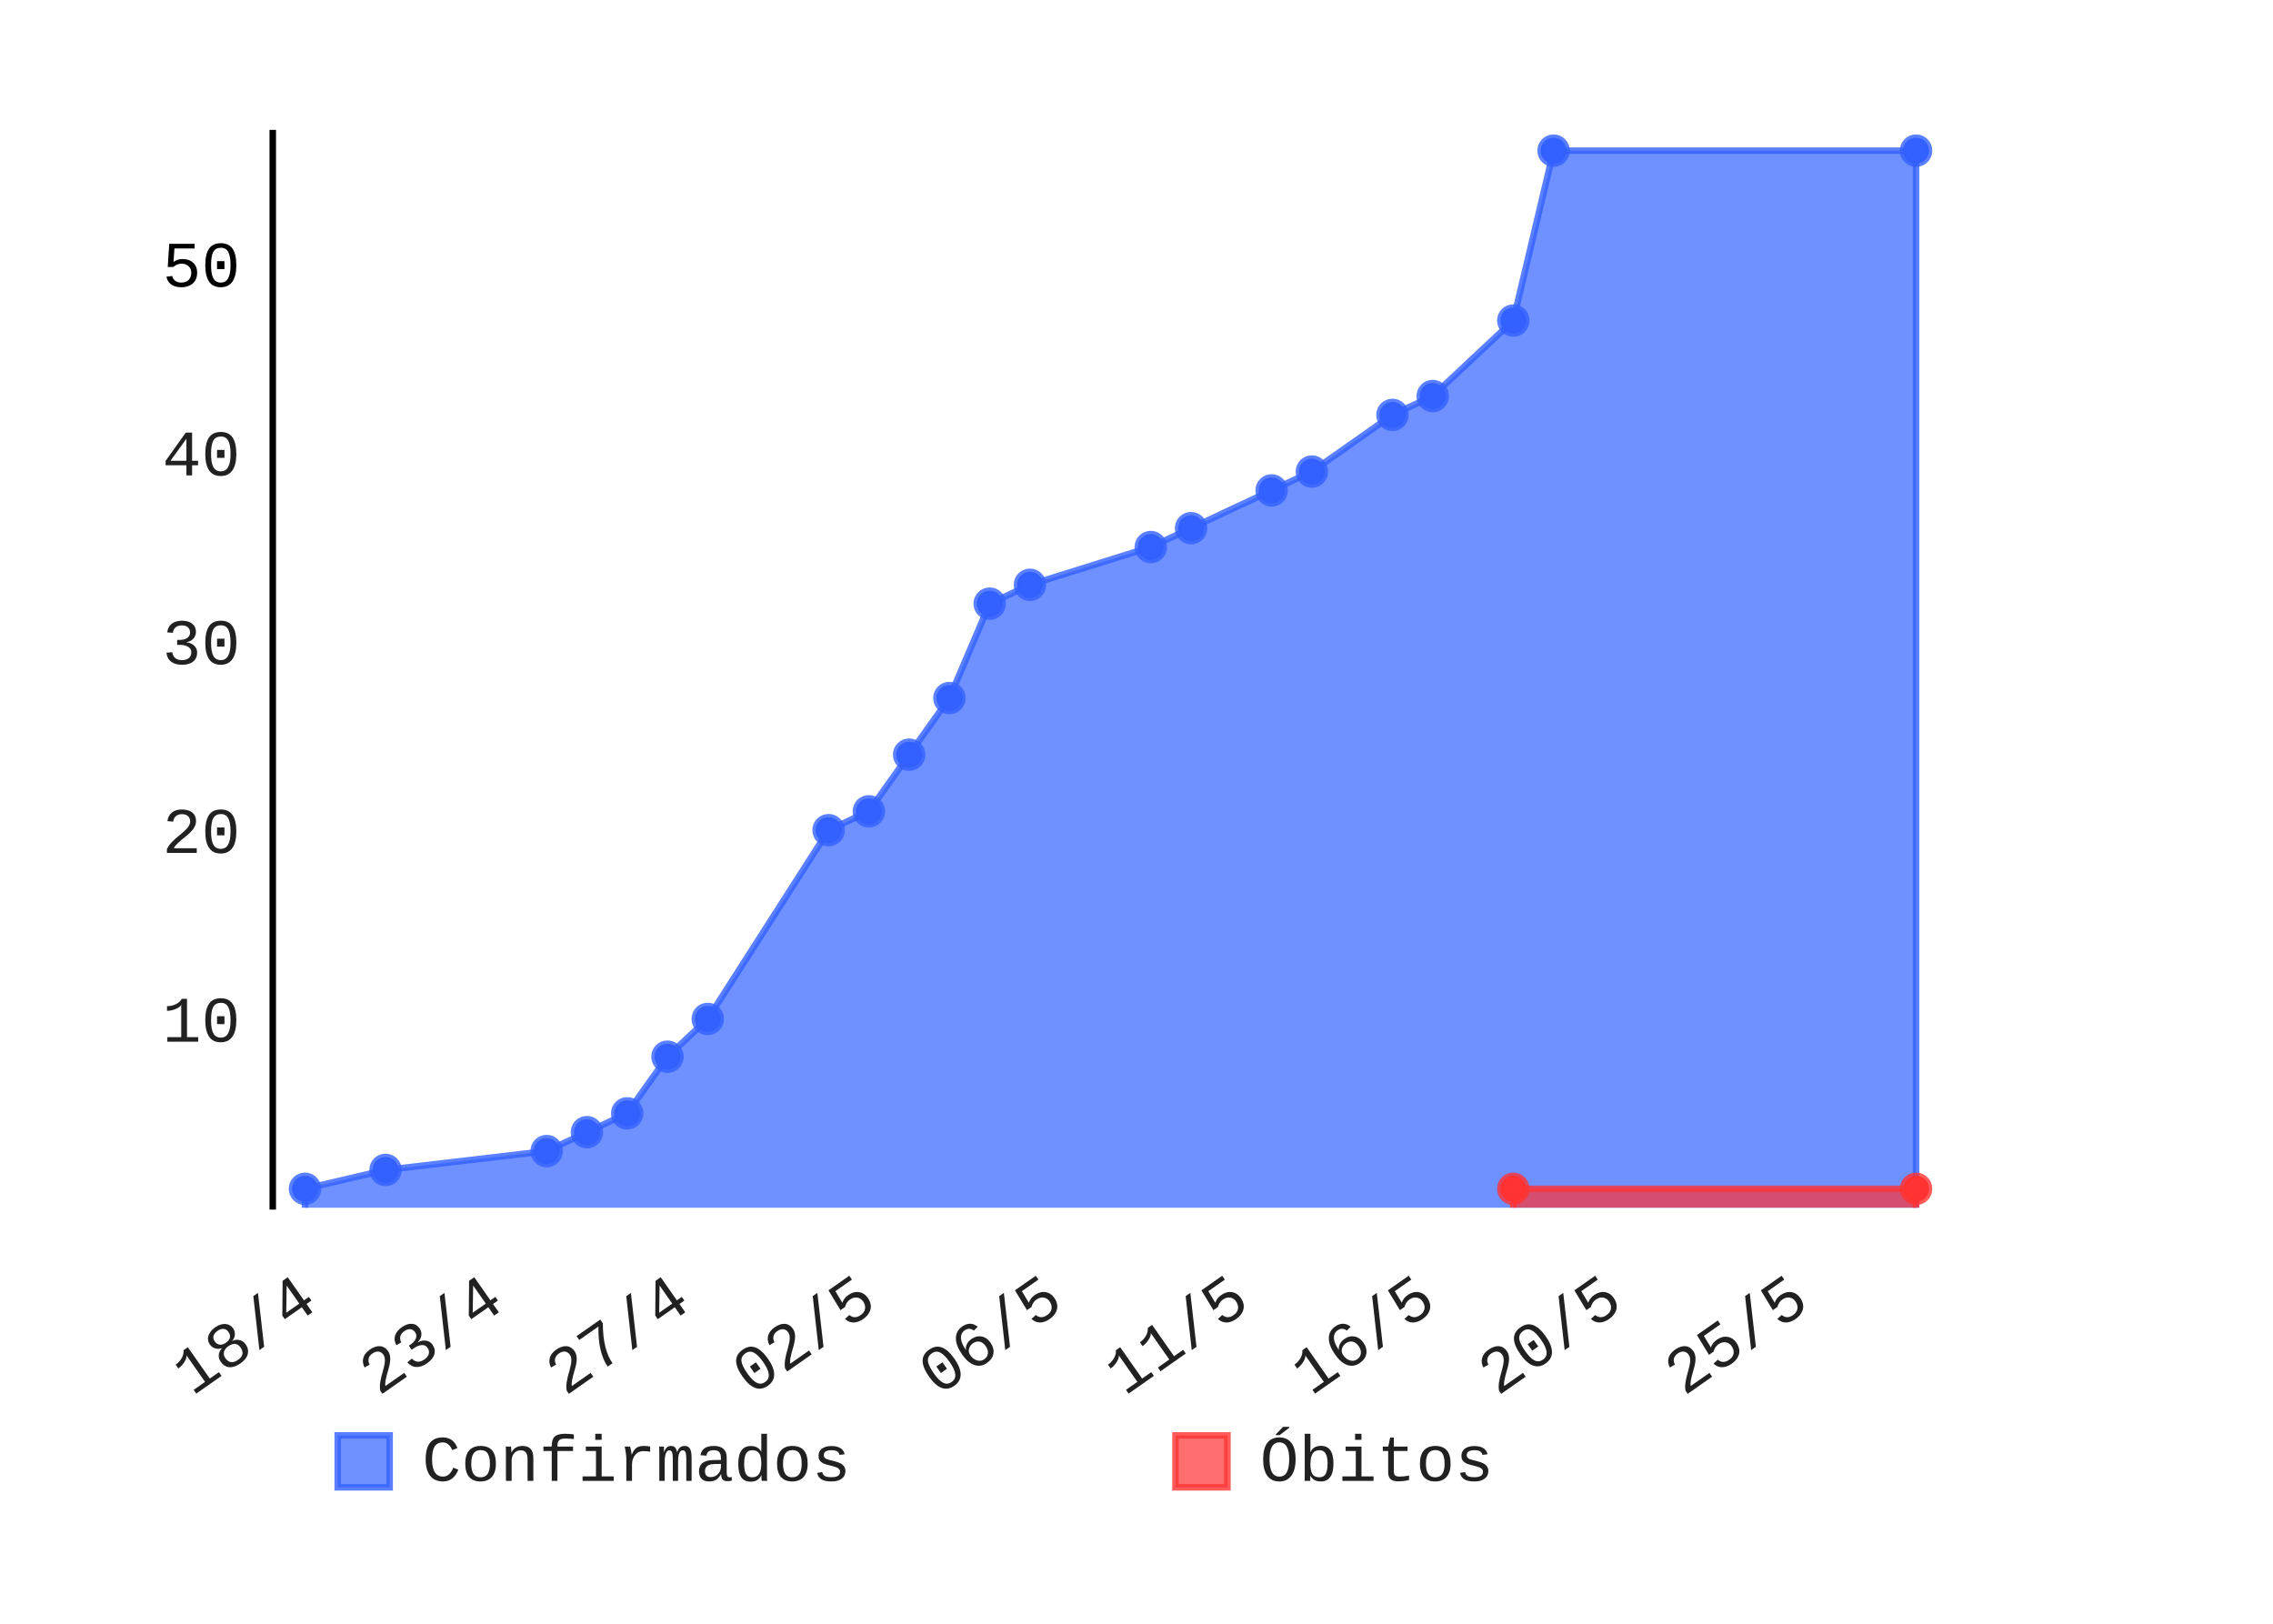
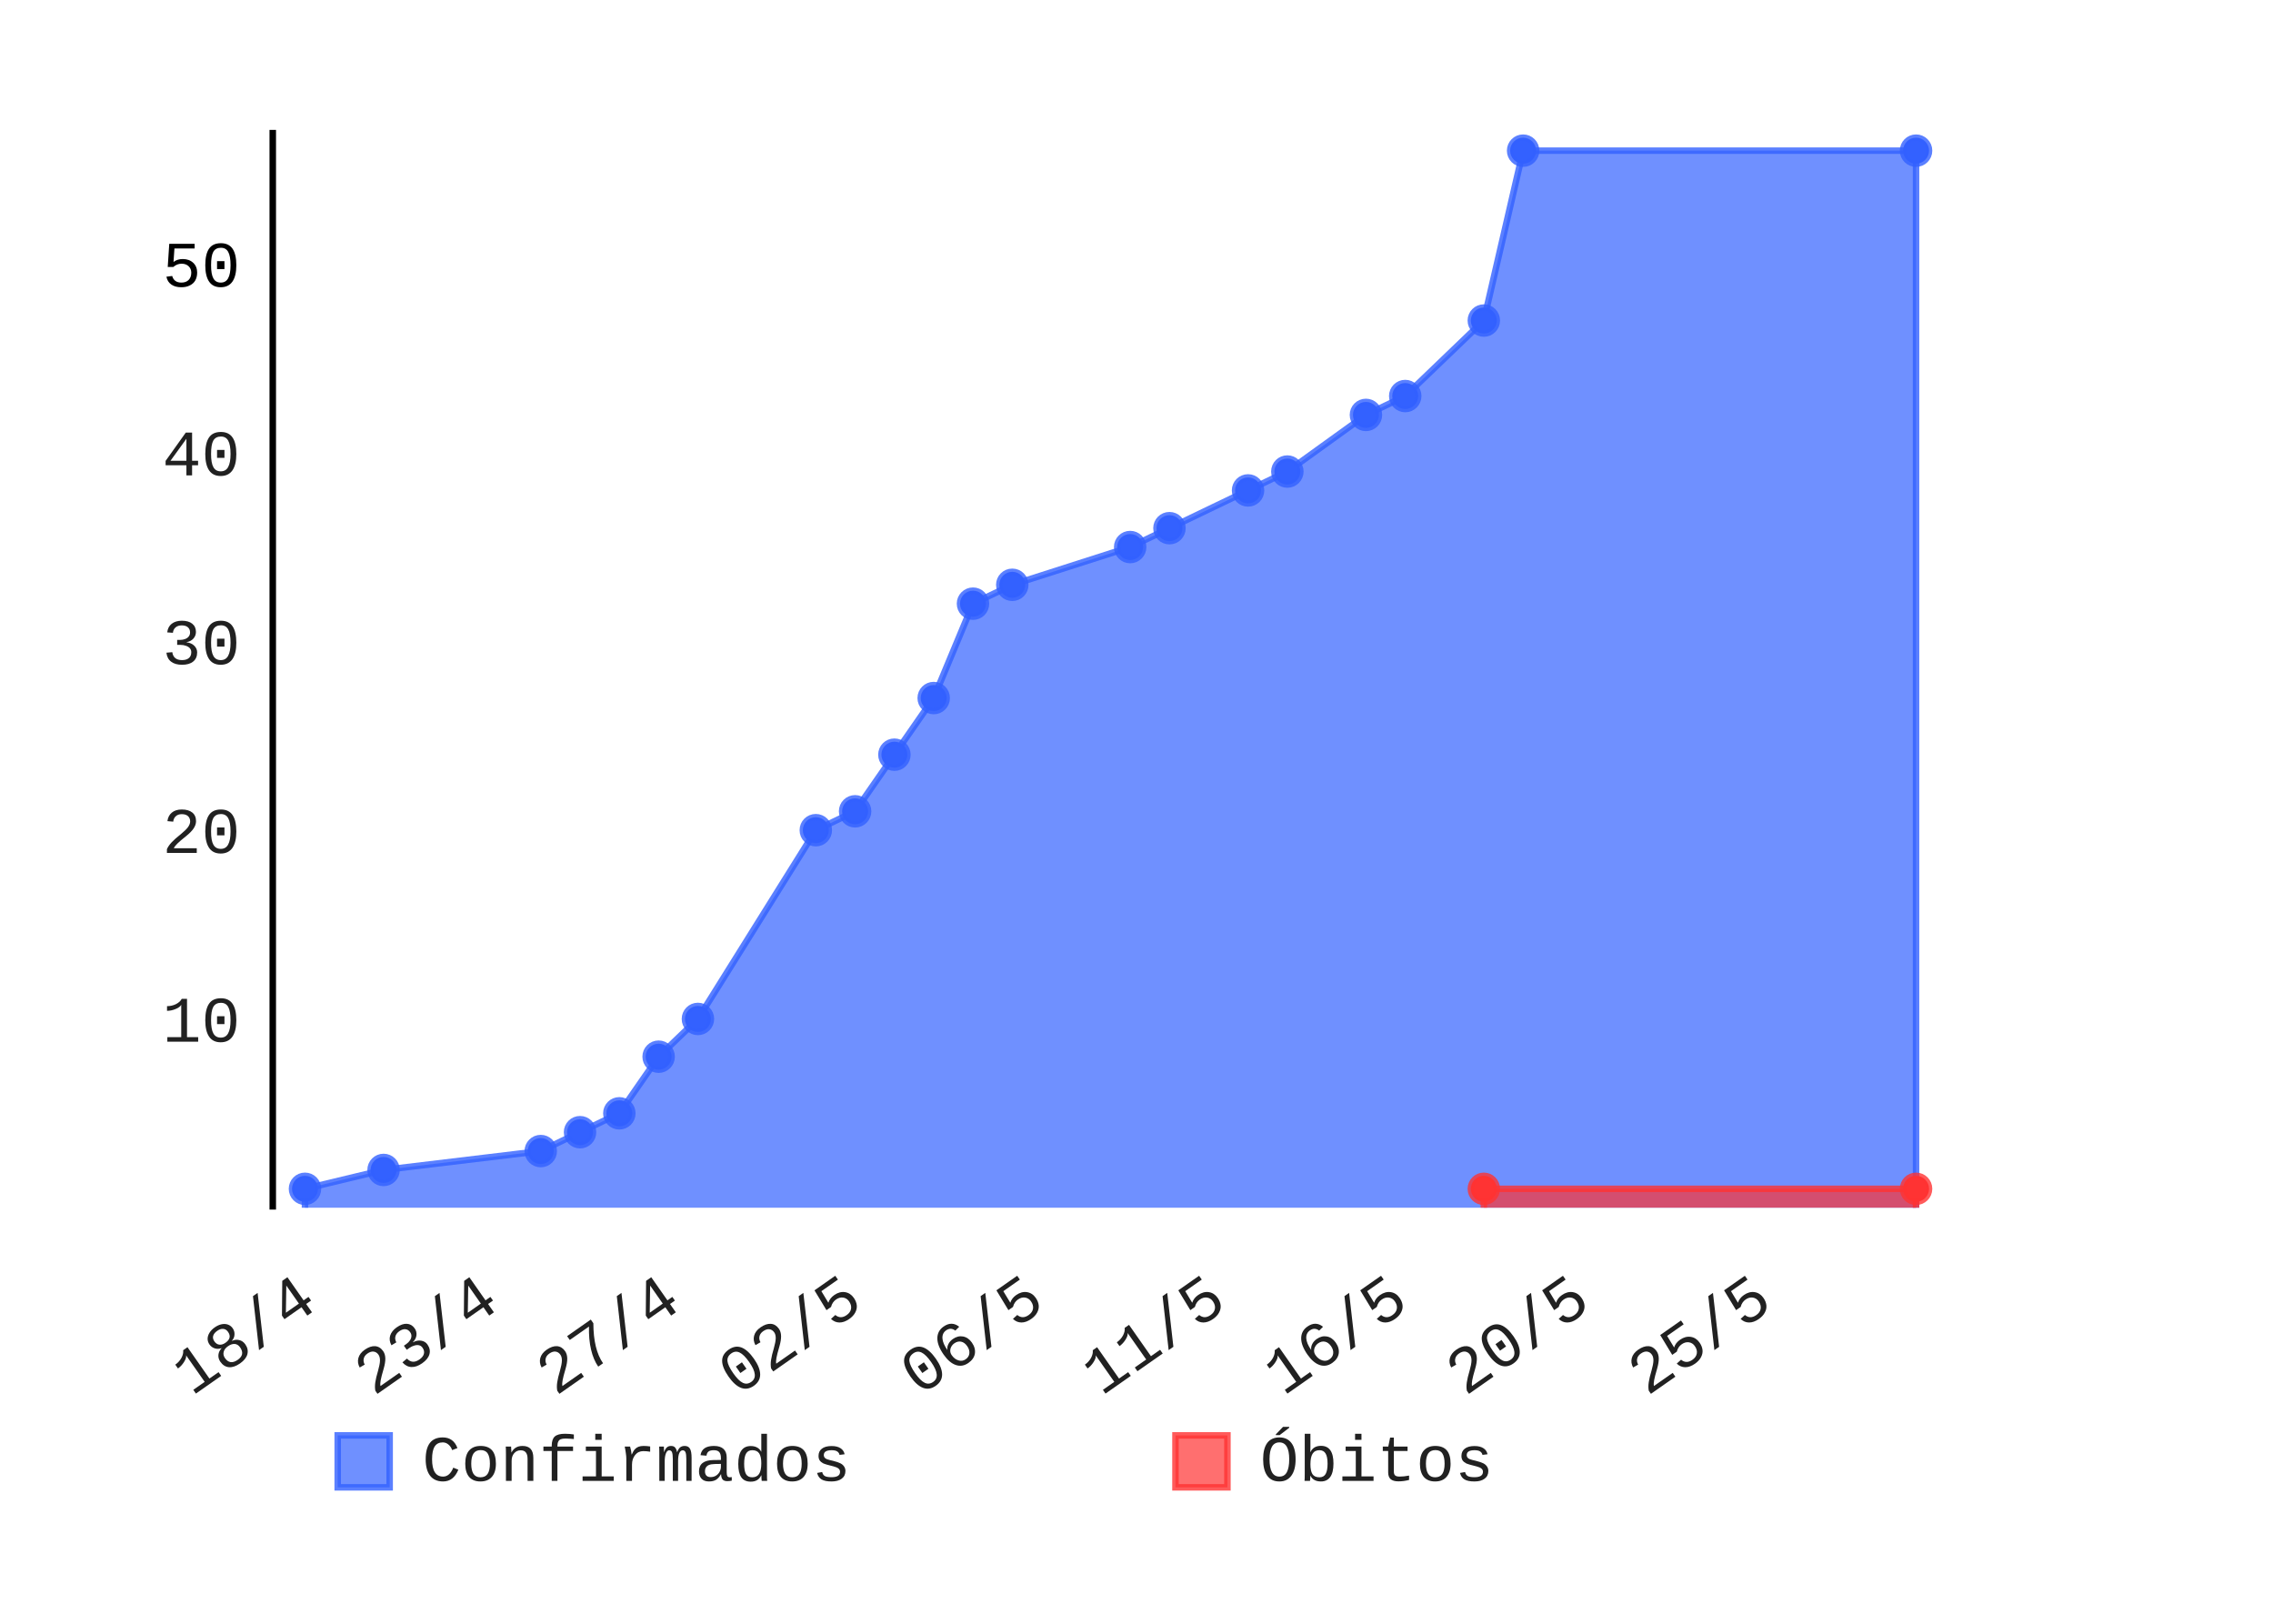
- <svg xmlns="http://www.w3.org/2000/svg" id="chart-23643789-cadc-49d3-855f-63bdaadd5190" class="pygal-chart" viewBox="0 0 350 250" width="350" height="250">
+ <svg xmlns="http://www.w3.org/2000/svg" id="chart-e4243654-60fb-40d3-94ed-f88d1155cdbf" class="pygal-chart" viewBox="0 0 350 250" width="350" height="250">
  <defs>
-     <style type="text/css">#chart-23643789-cadc-49d3-855f-63bdaadd5190{-webkit-user-select:none;-webkit-font-smoothing:antialiased;font-family:Consolas,"Liberation Mono",Menlo,Courier,monospace}#chart-23643789-cadc-49d3-855f-63bdaadd5190 .title{font-family:Consolas,"Liberation Mono",Menlo,Courier,monospace;font-size:8px}#chart-23643789-cadc-49d3-855f-63bdaadd5190 .legends .legend text{font-family:Consolas,"Liberation Mono",Menlo,Courier,monospace;font-size:10px}#chart-23643789-cadc-49d3-855f-63bdaadd5190 .axis text{font-family:Consolas,"Liberation Mono",Menlo,Courier,monospace;font-size:10px}#chart-23643789-cadc-49d3-855f-63bdaadd5190 .axis text.major{font-family:Consolas,"Liberation Mono",Menlo,Courier,monospace;font-size:10px}#chart-23643789-cadc-49d3-855f-63bdaadd5190 .text-overlay text.value{font-family:Consolas,"Liberation Mono",Menlo,Courier,monospace;font-size:16px}#chart-23643789-cadc-49d3-855f-63bdaadd5190 .text-overlay text.label{font-family:Consolas,"Liberation Mono",Menlo,Courier,monospace;font-size:10px}#chart-23643789-cadc-49d3-855f-63bdaadd5190 .tooltip{font-family:Consolas,"Liberation Mono",Menlo,Courier,monospace;font-size:12px}#chart-23643789-cadc-49d3-855f-63bdaadd5190 text.no_data{font-family:Consolas,"Liberation Mono",Menlo,Courier,monospace;font-size:64px}
- #chart-23643789-cadc-49d3-855f-63bdaadd5190{background-color:transparent}#chart-23643789-cadc-49d3-855f-63bdaadd5190 path,#chart-23643789-cadc-49d3-855f-63bdaadd5190 line,#chart-23643789-cadc-49d3-855f-63bdaadd5190 rect,#chart-23643789-cadc-49d3-855f-63bdaadd5190 circle{-webkit-transition:150ms;-moz-transition:150ms;transition:150ms}#chart-23643789-cadc-49d3-855f-63bdaadd5190 .graph &gt; .background{fill:transparent}#chart-23643789-cadc-49d3-855f-63bdaadd5190 .plot &gt; .background{fill:rgba(255,255,255,1)}#chart-23643789-cadc-49d3-855f-63bdaadd5190 .graph{fill:rgba(0,0,0,.87)}#chart-23643789-cadc-49d3-855f-63bdaadd5190 text.no_data{fill:rgba(0,0,0,1)}#chart-23643789-cadc-49d3-855f-63bdaadd5190 .title{fill:rgba(0,0,0,1)}#chart-23643789-cadc-49d3-855f-63bdaadd5190 .legends .legend text{fill:rgba(0,0,0,.87)}#chart-23643789-cadc-49d3-855f-63bdaadd5190 .legends .legend:hover text{fill:rgba(0,0,0,1)}#chart-23643789-cadc-49d3-855f-63bdaadd5190 .axis .line{stroke:rgba(0,0,0,1)}#chart-23643789-cadc-49d3-855f-63bdaadd5190 .axis .guide.line{stroke:rgba(0,0,0,.54)}#chart-23643789-cadc-49d3-855f-63bdaadd5190 .axis .major.line{stroke:rgba(0,0,0,.87)}#chart-23643789-cadc-49d3-855f-63bdaadd5190 .axis text.major{fill:rgba(0,0,0,1)}#chart-23643789-cadc-49d3-855f-63bdaadd5190 .axis.y .guides:hover .guide.line,#chart-23643789-cadc-49d3-855f-63bdaadd5190 .line-graph .axis.x .guides:hover .guide.line,#chart-23643789-cadc-49d3-855f-63bdaadd5190 .stackedline-graph .axis.x .guides:hover .guide.line,#chart-23643789-cadc-49d3-855f-63bdaadd5190 .xy-graph .axis.x .guides:hover .guide.line{stroke:rgba(0,0,0,1)}#chart-23643789-cadc-49d3-855f-63bdaadd5190 .axis .guides:hover text{fill:rgba(0,0,0,1)}#chart-23643789-cadc-49d3-855f-63bdaadd5190 .reactive{fill-opacity:.7;stroke-opacity:.8}#chart-23643789-cadc-49d3-855f-63bdaadd5190 .ci{stroke:rgba(0,0,0,.87)}#chart-23643789-cadc-49d3-855f-63bdaadd5190 .reactive.active,#chart-23643789-cadc-49d3-855f-63bdaadd5190 .active .reactive{fill-opacity:.8;stroke-opacity:.9;stroke-width:4}#chart-23643789-cadc-49d3-855f-63bdaadd5190 .ci .reactive.active{stroke-width:1.5}#chart-23643789-cadc-49d3-855f-63bdaadd5190 .series text{fill:rgba(0,0,0,1)}#chart-23643789-cadc-49d3-855f-63bdaadd5190 .tooltip rect{fill:rgba(255,255,255,1);stroke:rgba(0,0,0,1);-webkit-transition:opacity 150ms;-moz-transition:opacity 150ms;transition:opacity 150ms}#chart-23643789-cadc-49d3-855f-63bdaadd5190 .tooltip .label{fill:rgba(0,0,0,.87)}#chart-23643789-cadc-49d3-855f-63bdaadd5190 .tooltip .label{fill:rgba(0,0,0,.87)}#chart-23643789-cadc-49d3-855f-63bdaadd5190 .tooltip .legend{font-size:.8em;fill:rgba(0,0,0,.54)}#chart-23643789-cadc-49d3-855f-63bdaadd5190 .tooltip .x_label{font-size:.6em;fill:rgba(0,0,0,1)}#chart-23643789-cadc-49d3-855f-63bdaadd5190 .tooltip .xlink{font-size:.5em;text-decoration:underline}#chart-23643789-cadc-49d3-855f-63bdaadd5190 .tooltip .value{font-size:1.5em}#chart-23643789-cadc-49d3-855f-63bdaadd5190 .bound{font-size:.5em}#chart-23643789-cadc-49d3-855f-63bdaadd5190 .max-value{font-size:.75em;fill:rgba(0,0,0,.54)}#chart-23643789-cadc-49d3-855f-63bdaadd5190 .map-element{fill:rgba(255,255,255,1);stroke:rgba(0,0,0,.54) !important}#chart-23643789-cadc-49d3-855f-63bdaadd5190 .map-element .reactive{fill-opacity:inherit;stroke-opacity:inherit}#chart-23643789-cadc-49d3-855f-63bdaadd5190 .color-0,#chart-23643789-cadc-49d3-855f-63bdaadd5190 .color-0 a:visited{stroke:#3361FF;fill:#3361FF}#chart-23643789-cadc-49d3-855f-63bdaadd5190 .color-1,#chart-23643789-cadc-49d3-855f-63bdaadd5190 .color-1 a:visited{stroke:#FF3333;fill:#FF3333}#chart-23643789-cadc-49d3-855f-63bdaadd5190 .text-overlay .color-0 text{fill:black}#chart-23643789-cadc-49d3-855f-63bdaadd5190 .text-overlay .color-1 text{fill:black}
- #chart-23643789-cadc-49d3-855f-63bdaadd5190 text.no_data{text-anchor:middle}#chart-23643789-cadc-49d3-855f-63bdaadd5190 .guide.line{fill:none}#chart-23643789-cadc-49d3-855f-63bdaadd5190 .centered{text-anchor:middle}#chart-23643789-cadc-49d3-855f-63bdaadd5190 .title{text-anchor:middle}#chart-23643789-cadc-49d3-855f-63bdaadd5190 .legends .legend text{fill-opacity:1}#chart-23643789-cadc-49d3-855f-63bdaadd5190 .axis.x text{text-anchor:middle}#chart-23643789-cadc-49d3-855f-63bdaadd5190 .axis.x:not(.web) text[transform]{text-anchor:start}#chart-23643789-cadc-49d3-855f-63bdaadd5190 .axis.x:not(.web) text[transform].backwards{text-anchor:end}#chart-23643789-cadc-49d3-855f-63bdaadd5190 .axis.y text{text-anchor:end}#chart-23643789-cadc-49d3-855f-63bdaadd5190 .axis.y text[transform].backwards{text-anchor:start}#chart-23643789-cadc-49d3-855f-63bdaadd5190 .axis.y2 text{text-anchor:start}#chart-23643789-cadc-49d3-855f-63bdaadd5190 .axis.y2 text[transform].backwards{text-anchor:end}#chart-23643789-cadc-49d3-855f-63bdaadd5190 .axis .guide.line{stroke-dasharray:4,4}#chart-23643789-cadc-49d3-855f-63bdaadd5190 .axis .major.guide.line{stroke-dasharray:6,6}#chart-23643789-cadc-49d3-855f-63bdaadd5190 .horizontal .axis.y .guide.line,#chart-23643789-cadc-49d3-855f-63bdaadd5190 .horizontal .axis.y2 .guide.line,#chart-23643789-cadc-49d3-855f-63bdaadd5190 .vertical .axis.x .guide.line{opacity:0}#chart-23643789-cadc-49d3-855f-63bdaadd5190 .horizontal .axis.always_show .guide.line,#chart-23643789-cadc-49d3-855f-63bdaadd5190 .vertical .axis.always_show .guide.line{opacity:1 !important}#chart-23643789-cadc-49d3-855f-63bdaadd5190 .axis.y .guides:hover .guide.line,#chart-23643789-cadc-49d3-855f-63bdaadd5190 .axis.y2 .guides:hover .guide.line,#chart-23643789-cadc-49d3-855f-63bdaadd5190 .axis.x .guides:hover .guide.line{opacity:1}#chart-23643789-cadc-49d3-855f-63bdaadd5190 .axis .guides:hover text{opacity:1}#chart-23643789-cadc-49d3-855f-63bdaadd5190 .nofill{fill:none}#chart-23643789-cadc-49d3-855f-63bdaadd5190 .subtle-fill{fill-opacity:.2}#chart-23643789-cadc-49d3-855f-63bdaadd5190 .dot{stroke-width:1px;fill-opacity:1}#chart-23643789-cadc-49d3-855f-63bdaadd5190 .dot.active{stroke-width:5px}#chart-23643789-cadc-49d3-855f-63bdaadd5190 .dot.negative{fill:transparent}#chart-23643789-cadc-49d3-855f-63bdaadd5190 text,#chart-23643789-cadc-49d3-855f-63bdaadd5190 tspan{stroke:none !important}#chart-23643789-cadc-49d3-855f-63bdaadd5190 .series text.active{opacity:1}#chart-23643789-cadc-49d3-855f-63bdaadd5190 .tooltip rect{fill-opacity:.95;stroke-width:.5}#chart-23643789-cadc-49d3-855f-63bdaadd5190 .tooltip text{fill-opacity:1}#chart-23643789-cadc-49d3-855f-63bdaadd5190 .showable{visibility:hidden}#chart-23643789-cadc-49d3-855f-63bdaadd5190 .showable.shown{visibility:visible}#chart-23643789-cadc-49d3-855f-63bdaadd5190 .gauge-background{fill:rgba(229,229,229,1);stroke:none}#chart-23643789-cadc-49d3-855f-63bdaadd5190 .bg-lines{stroke:transparent;stroke-width:2px}</style>
+     <style type="text/css">#chart-e4243654-60fb-40d3-94ed-f88d1155cdbf{-webkit-user-select:none;-webkit-font-smoothing:antialiased;font-family:Consolas,"Liberation Mono",Menlo,Courier,monospace}#chart-e4243654-60fb-40d3-94ed-f88d1155cdbf .title{font-family:Consolas,"Liberation Mono",Menlo,Courier,monospace;font-size:8px}#chart-e4243654-60fb-40d3-94ed-f88d1155cdbf .legends .legend text{font-family:Consolas,"Liberation Mono",Menlo,Courier,monospace;font-size:10px}#chart-e4243654-60fb-40d3-94ed-f88d1155cdbf .axis text{font-family:Consolas,"Liberation Mono",Menlo,Courier,monospace;font-size:10px}#chart-e4243654-60fb-40d3-94ed-f88d1155cdbf .axis text.major{font-family:Consolas,"Liberation Mono",Menlo,Courier,monospace;font-size:10px}#chart-e4243654-60fb-40d3-94ed-f88d1155cdbf .text-overlay text.value{font-family:Consolas,"Liberation Mono",Menlo,Courier,monospace;font-size:16px}#chart-e4243654-60fb-40d3-94ed-f88d1155cdbf .text-overlay text.label{font-family:Consolas,"Liberation Mono",Menlo,Courier,monospace;font-size:10px}#chart-e4243654-60fb-40d3-94ed-f88d1155cdbf .tooltip{font-family:Consolas,"Liberation Mono",Menlo,Courier,monospace;font-size:12px}#chart-e4243654-60fb-40d3-94ed-f88d1155cdbf text.no_data{font-family:Consolas,"Liberation Mono",Menlo,Courier,monospace;font-size:64px}
+ #chart-e4243654-60fb-40d3-94ed-f88d1155cdbf{background-color:transparent}#chart-e4243654-60fb-40d3-94ed-f88d1155cdbf path,#chart-e4243654-60fb-40d3-94ed-f88d1155cdbf line,#chart-e4243654-60fb-40d3-94ed-f88d1155cdbf rect,#chart-e4243654-60fb-40d3-94ed-f88d1155cdbf circle{-webkit-transition:150ms;-moz-transition:150ms;transition:150ms}#chart-e4243654-60fb-40d3-94ed-f88d1155cdbf .graph &gt; .background{fill:transparent}#chart-e4243654-60fb-40d3-94ed-f88d1155cdbf .plot &gt; .background{fill:rgba(255,255,255,1)}#chart-e4243654-60fb-40d3-94ed-f88d1155cdbf .graph{fill:rgba(0,0,0,.87)}#chart-e4243654-60fb-40d3-94ed-f88d1155cdbf text.no_data{fill:rgba(0,0,0,1)}#chart-e4243654-60fb-40d3-94ed-f88d1155cdbf .title{fill:rgba(0,0,0,1)}#chart-e4243654-60fb-40d3-94ed-f88d1155cdbf .legends .legend text{fill:rgba(0,0,0,.87)}#chart-e4243654-60fb-40d3-94ed-f88d1155cdbf .legends .legend:hover text{fill:rgba(0,0,0,1)}#chart-e4243654-60fb-40d3-94ed-f88d1155cdbf .axis .line{stroke:rgba(0,0,0,1)}#chart-e4243654-60fb-40d3-94ed-f88d1155cdbf .axis .guide.line{stroke:rgba(0,0,0,.54)}#chart-e4243654-60fb-40d3-94ed-f88d1155cdbf .axis .major.line{stroke:rgba(0,0,0,.87)}#chart-e4243654-60fb-40d3-94ed-f88d1155cdbf .axis text.major{fill:rgba(0,0,0,1)}#chart-e4243654-60fb-40d3-94ed-f88d1155cdbf .axis.y .guides:hover .guide.line,#chart-e4243654-60fb-40d3-94ed-f88d1155cdbf .line-graph .axis.x .guides:hover .guide.line,#chart-e4243654-60fb-40d3-94ed-f88d1155cdbf .stackedline-graph .axis.x .guides:hover .guide.line,#chart-e4243654-60fb-40d3-94ed-f88d1155cdbf .xy-graph .axis.x .guides:hover .guide.line{stroke:rgba(0,0,0,1)}#chart-e4243654-60fb-40d3-94ed-f88d1155cdbf .axis .guides:hover text{fill:rgba(0,0,0,1)}#chart-e4243654-60fb-40d3-94ed-f88d1155cdbf .reactive{fill-opacity:.7;stroke-opacity:.8}#chart-e4243654-60fb-40d3-94ed-f88d1155cdbf .ci{stroke:rgba(0,0,0,.87)}#chart-e4243654-60fb-40d3-94ed-f88d1155cdbf .reactive.active,#chart-e4243654-60fb-40d3-94ed-f88d1155cdbf .active .reactive{fill-opacity:.8;stroke-opacity:.9;stroke-width:4}#chart-e4243654-60fb-40d3-94ed-f88d1155cdbf .ci .reactive.active{stroke-width:1.5}#chart-e4243654-60fb-40d3-94ed-f88d1155cdbf .series text{fill:rgba(0,0,0,1)}#chart-e4243654-60fb-40d3-94ed-f88d1155cdbf .tooltip rect{fill:rgba(255,255,255,1);stroke:rgba(0,0,0,1);-webkit-transition:opacity 150ms;-moz-transition:opacity 150ms;transition:opacity 150ms}#chart-e4243654-60fb-40d3-94ed-f88d1155cdbf .tooltip .label{fill:rgba(0,0,0,.87)}#chart-e4243654-60fb-40d3-94ed-f88d1155cdbf .tooltip .label{fill:rgba(0,0,0,.87)}#chart-e4243654-60fb-40d3-94ed-f88d1155cdbf .tooltip .legend{font-size:.8em;fill:rgba(0,0,0,.54)}#chart-e4243654-60fb-40d3-94ed-f88d1155cdbf .tooltip .x_label{font-size:.6em;fill:rgba(0,0,0,1)}#chart-e4243654-60fb-40d3-94ed-f88d1155cdbf .tooltip .xlink{font-size:.5em;text-decoration:underline}#chart-e4243654-60fb-40d3-94ed-f88d1155cdbf .tooltip .value{font-size:1.5em}#chart-e4243654-60fb-40d3-94ed-f88d1155cdbf .bound{font-size:.5em}#chart-e4243654-60fb-40d3-94ed-f88d1155cdbf .max-value{font-size:.75em;fill:rgba(0,0,0,.54)}#chart-e4243654-60fb-40d3-94ed-f88d1155cdbf .map-element{fill:rgba(255,255,255,1);stroke:rgba(0,0,0,.54) !important}#chart-e4243654-60fb-40d3-94ed-f88d1155cdbf .map-element .reactive{fill-opacity:inherit;stroke-opacity:inherit}#chart-e4243654-60fb-40d3-94ed-f88d1155cdbf .color-0,#chart-e4243654-60fb-40d3-94ed-f88d1155cdbf .color-0 a:visited{stroke:#3361FF;fill:#3361FF}#chart-e4243654-60fb-40d3-94ed-f88d1155cdbf .color-1,#chart-e4243654-60fb-40d3-94ed-f88d1155cdbf .color-1 a:visited{stroke:#FF3333;fill:#FF3333}#chart-e4243654-60fb-40d3-94ed-f88d1155cdbf .text-overlay .color-0 text{fill:black}#chart-e4243654-60fb-40d3-94ed-f88d1155cdbf .text-overlay .color-1 text{fill:black}
+ #chart-e4243654-60fb-40d3-94ed-f88d1155cdbf text.no_data{text-anchor:middle}#chart-e4243654-60fb-40d3-94ed-f88d1155cdbf .guide.line{fill:none}#chart-e4243654-60fb-40d3-94ed-f88d1155cdbf .centered{text-anchor:middle}#chart-e4243654-60fb-40d3-94ed-f88d1155cdbf .title{text-anchor:middle}#chart-e4243654-60fb-40d3-94ed-f88d1155cdbf .legends .legend text{fill-opacity:1}#chart-e4243654-60fb-40d3-94ed-f88d1155cdbf .axis.x text{text-anchor:middle}#chart-e4243654-60fb-40d3-94ed-f88d1155cdbf .axis.x:not(.web) text[transform]{text-anchor:start}#chart-e4243654-60fb-40d3-94ed-f88d1155cdbf .axis.x:not(.web) text[transform].backwards{text-anchor:end}#chart-e4243654-60fb-40d3-94ed-f88d1155cdbf .axis.y text{text-anchor:end}#chart-e4243654-60fb-40d3-94ed-f88d1155cdbf .axis.y text[transform].backwards{text-anchor:start}#chart-e4243654-60fb-40d3-94ed-f88d1155cdbf .axis.y2 text{text-anchor:start}#chart-e4243654-60fb-40d3-94ed-f88d1155cdbf .axis.y2 text[transform].backwards{text-anchor:end}#chart-e4243654-60fb-40d3-94ed-f88d1155cdbf .axis .guide.line{stroke-dasharray:4,4}#chart-e4243654-60fb-40d3-94ed-f88d1155cdbf .axis .major.guide.line{stroke-dasharray:6,6}#chart-e4243654-60fb-40d3-94ed-f88d1155cdbf .horizontal .axis.y .guide.line,#chart-e4243654-60fb-40d3-94ed-f88d1155cdbf .horizontal .axis.y2 .guide.line,#chart-e4243654-60fb-40d3-94ed-f88d1155cdbf .vertical .axis.x .guide.line{opacity:0}#chart-e4243654-60fb-40d3-94ed-f88d1155cdbf .horizontal .axis.always_show .guide.line,#chart-e4243654-60fb-40d3-94ed-f88d1155cdbf .vertical .axis.always_show .guide.line{opacity:1 !important}#chart-e4243654-60fb-40d3-94ed-f88d1155cdbf .axis.y .guides:hover .guide.line,#chart-e4243654-60fb-40d3-94ed-f88d1155cdbf .axis.y2 .guides:hover .guide.line,#chart-e4243654-60fb-40d3-94ed-f88d1155cdbf .axis.x .guides:hover .guide.line{opacity:1}#chart-e4243654-60fb-40d3-94ed-f88d1155cdbf .axis .guides:hover text{opacity:1}#chart-e4243654-60fb-40d3-94ed-f88d1155cdbf .nofill{fill:none}#chart-e4243654-60fb-40d3-94ed-f88d1155cdbf .subtle-fill{fill-opacity:.2}#chart-e4243654-60fb-40d3-94ed-f88d1155cdbf .dot{stroke-width:1px;fill-opacity:1}#chart-e4243654-60fb-40d3-94ed-f88d1155cdbf .dot.active{stroke-width:5px}#chart-e4243654-60fb-40d3-94ed-f88d1155cdbf .dot.negative{fill:transparent}#chart-e4243654-60fb-40d3-94ed-f88d1155cdbf text,#chart-e4243654-60fb-40d3-94ed-f88d1155cdbf tspan{stroke:none !important}#chart-e4243654-60fb-40d3-94ed-f88d1155cdbf .series text.active{opacity:1}#chart-e4243654-60fb-40d3-94ed-f88d1155cdbf .tooltip rect{fill-opacity:.95;stroke-width:.5}#chart-e4243654-60fb-40d3-94ed-f88d1155cdbf .tooltip text{fill-opacity:1}#chart-e4243654-60fb-40d3-94ed-f88d1155cdbf .showable{visibility:hidden}#chart-e4243654-60fb-40d3-94ed-f88d1155cdbf .showable.shown{visibility:visible}#chart-e4243654-60fb-40d3-94ed-f88d1155cdbf .gauge-background{fill:rgba(229,229,229,1);stroke:none}#chart-e4243654-60fb-40d3-94ed-f88d1155cdbf .bg-lines{stroke:transparent;stroke-width:2px}</style>
  </defs>
  <g class="graph datetimeline-graph vertical">
    <rect x="0" y="0" width="350" height="250" class="background" />
    <g transform="translate(42, 20)" class="plot">
      <rect x="0" y="0" width="258.0" height="166.234" class="background" />
      <g class="axis y">
        <g class="guides">
          <text x="-5" y="140.382" class="">10</text>
        </g>
        <g class="guides">
          <text x="-5" y="111.32" class="">20</text>
        </g>
        <g class="guides">
          <text x="-5" y="82.258" class="">30</text>
        </g>
        <g class="guides">
          <text x="-5" y="53.196" class="">40</text>
        </g>
        <g class="guides">
          <text x="-5" y="24.134" class="major">50</text>
        </g>
      </g>
      <g class="axis x">
        <path d="M0 0 v166.234" class="line" />
        <g class="guides">
-           <path d="M7.259 0 v166.234" class="guide line" />
-           <text x="7.259" y="181.234" class="backwards" transform="rotate(325 7.258547 181.2342)">18/4</text>
+           <path d="M7.203 0 v166.234" class="guide line" />
+           <text x="7.203" y="181.234" class="backwards" transform="rotate(325 7.202522 181.2342)">18/4</text>
        </g>
        <g class="guides">
-           <path d="M35.971 0 v166.234" class="guide line" />
-           <text x="35.971" y="181.234" class="backwards" transform="rotate(325 35.97115 181.2342)">23/4</text>
+           <path d="M35.215 0 v166.234" class="guide line" />
+           <text x="35.215" y="181.234" class="backwards" transform="rotate(325 35.21482 181.2342)">23/4</text>
        </g>
        <g class="guides">
-           <path d="M64.684 0 v166.234" class="guide line" />
-           <text x="64.684" y="181.234" class="backwards" transform="rotate(325 64.68376 181.2342)">27/4</text>
+           <path d="M63.227 0 v166.234" class="guide line" />
+           <text x="63.227" y="181.234" class="backwards" transform="rotate(325 63.22712 181.2342)">27/4</text>
        </g>
        <g class="guides">
-           <path d="M93.396 0 v166.234" class="guide line" />
-           <text x="93.396" y="181.234" class="backwards" transform="rotate(325 93.39637 181.2342)">02/5</text>
+           <path d="M91.239 0 v166.234" class="guide line" />
+           <text x="91.239" y="181.234" class="backwards" transform="rotate(325 91.23942 181.2342)">02/5</text>
        </g>
        <g class="guides">
-           <path d="M122.109 0 v166.234" class="guide line" />
-           <text x="122.109" y="181.234" class="backwards" transform="rotate(325 122.109 181.2342)">06/5</text>
+           <path d="M119.252 0 v166.234" class="guide line" />
+           <text x="119.252" y="181.234" class="backwards" transform="rotate(325 119.2517 181.2342)">06/5</text>
        </g>
        <g class="guides">
-           <path d="M150.822 0 v166.234" class="guide line" />
-           <text x="150.822" y="181.234" class="backwards" transform="rotate(325 150.8216 181.2342)">11/5</text>
+           <path d="M147.264 0 v166.234" class="guide line" />
+           <text x="147.264" y="181.234" class="backwards" transform="rotate(325 147.264 181.2342)">11/5</text>
        </g>
        <g class="guides">
-           <path d="M179.534 0 v166.234" class="guide line" />
-           <text x="179.534" y="181.234" class="backwards" transform="rotate(325 179.5342 181.2342)">16/5</text>
+           <path d="M175.276 0 v166.234" class="guide line" />
+           <text x="175.276" y="181.234" class="backwards" transform="rotate(325 175.2763 181.2342)">16/5</text>
        </g>
        <g class="guides">
-           <path d="M208.247 0 v166.234" class="guide line" />
-           <text x="208.247" y="181.234" class="backwards" transform="rotate(325 208.2468 181.2342)">20/5</text>
+           <path d="M203.289 0 v166.234" class="guide line" />
+           <text x="203.289" y="181.234" class="backwards" transform="rotate(325 203.2886 181.2342)">20/5</text>
        </g>
        <g class="guides">
-           <path d="M236.959 0 v166.234" class="guide line" />
-           <text x="236.959" y="181.234" class="backwards" transform="rotate(325 236.9594 181.2342)">25/5</text>
+           <path d="M231.301 0 v166.234" class="guide line" />
+           <text x="231.301" y="181.234" class="backwards" transform="rotate(325 231.3009 181.2342)">25/5</text>
        </g>
      </g>
      <g class="series serie-0 color-0">
-         <path d="M4.962 165.944 L4.962 163.037 17.365 160.131 42.173 157.225 48.375 154.319 54.577 151.413 60.779 142.694 66.981 136.882 85.587 107.82 91.788 104.914 97.99 96.195 104.192 87.476 110.394 72.945 116.596 70.039 135.202 64.227 141.404 61.321 153.808 55.508 160.01 52.602 172.413 43.883 178.615 40.977 191.019 29.353 197.221 3.197 253.038 3.197 253.038 165.944" class="line reactive" />
+         <path d="M4.962 165.944 L4.962 163.037 17.063 160.131 41.265 157.225 47.316 154.319 53.367 151.413 59.417 142.694 65.468 136.882 83.62 107.82 89.671 104.914 95.721 96.195 101.772 87.476 107.823 72.945 113.873 70.039 132.025 64.227 138.076 61.321 150.177 55.508 156.228 52.602 168.329 43.883 174.38 40.977 186.481 29.353 192.532 3.197 253.038 3.197 253.038 165.944" class="line reactive" />
      </g>
      <g class="series serie-1 color-1">
-         <path d="M191.019 165.944 L191.019 163.037 253.038 163.037 253.038 165.944" class="line reactive" />
+         <path d="M186.481 165.944 L186.481 163.037 253.038 163.037 253.038 165.944" class="line reactive" />
      </g>
    </g>
    <g class="titles" />
    <g transform="translate(42, 20)" class="plot overlay">
      <g class="series serie-0 color-0">
        <g class="dots">
          <circle cx="4.962" cy="163.037" r="2" class="dot reactive tooltip-trigger" />
        </g>
        <g class="dots">
-           <circle cx="17.365" cy="160.131" r="2" class="dot reactive tooltip-trigger" />
+           <circle cx="17.063" cy="160.131" r="2" class="dot reactive tooltip-trigger" />
        </g>
        <g class="dots">
-           <circle cx="42.173" cy="157.225" r="2" class="dot reactive tooltip-trigger" />
+           <circle cx="41.265" cy="157.225" r="2" class="dot reactive tooltip-trigger" />
        </g>
        <g class="dots">
-           <circle cx="48.375" cy="154.319" r="2" class="dot reactive tooltip-trigger" />
+           <circle cx="47.316" cy="154.319" r="2" class="dot reactive tooltip-trigger" />
        </g>
        <g class="dots">
-           <circle cx="54.577" cy="151.413" r="2" class="dot reactive tooltip-trigger" />
+           <circle cx="53.367" cy="151.413" r="2" class="dot reactive tooltip-trigger" />
        </g>
        <g class="dots">
-           <circle cx="60.779" cy="142.694" r="2" class="dot reactive tooltip-trigger" />
+           <circle cx="59.417" cy="142.694" r="2" class="dot reactive tooltip-trigger" />
        </g>
        <g class="dots">
-           <circle cx="66.981" cy="136.882" r="2" class="dot reactive tooltip-trigger" />
+           <circle cx="65.468" cy="136.882" r="2" class="dot reactive tooltip-trigger" />
        </g>
        <g class="dots">
-           <circle cx="85.587" cy="107.82" r="2" class="dot reactive tooltip-trigger" />
+           <circle cx="83.62" cy="107.82" r="2" class="dot reactive tooltip-trigger" />
        </g>
        <g class="dots">
-           <circle cx="91.788" cy="104.914" r="2" class="dot reactive tooltip-trigger" />
+           <circle cx="89.671" cy="104.914" r="2" class="dot reactive tooltip-trigger" />
        </g>
        <g class="dots">
-           <circle cx="97.99" cy="96.195" r="2" class="dot reactive tooltip-trigger" />
+           <circle cx="95.721" cy="96.195" r="2" class="dot reactive tooltip-trigger" />
        </g>
        <g class="dots">
-           <circle cx="104.192" cy="87.476" r="2" class="dot reactive tooltip-trigger" />
+           <circle cx="101.772" cy="87.476" r="2" class="dot reactive tooltip-trigger" />
        </g>
        <g class="dots">
-           <circle cx="110.394" cy="72.945" r="2" class="dot reactive tooltip-trigger" />
+           <circle cx="107.823" cy="72.945" r="2" class="dot reactive tooltip-trigger" />
        </g>
        <g class="dots">
-           <circle cx="116.596" cy="70.039" r="2" class="dot reactive tooltip-trigger" />
+           <circle cx="113.873" cy="70.039" r="2" class="dot reactive tooltip-trigger" />
        </g>
        <g class="dots">
-           <circle cx="135.202" cy="64.227" r="2" class="dot reactive tooltip-trigger" />
+           <circle cx="132.025" cy="64.227" r="2" class="dot reactive tooltip-trigger" />
        </g>
        <g class="dots">
-           <circle cx="141.404" cy="61.321" r="2" class="dot reactive tooltip-trigger" />
+           <circle cx="138.076" cy="61.321" r="2" class="dot reactive tooltip-trigger" />
        </g>
        <g class="dots">
-           <circle cx="153.808" cy="55.508" r="2" class="dot reactive tooltip-trigger" />
+           <circle cx="150.177" cy="55.508" r="2" class="dot reactive tooltip-trigger" />
        </g>
        <g class="dots">
-           <circle cx="160.01" cy="52.602" r="2" class="dot reactive tooltip-trigger" />
+           <circle cx="156.228" cy="52.602" r="2" class="dot reactive tooltip-trigger" />
        </g>
        <g class="dots">
-           <circle cx="172.413" cy="43.883" r="2" class="dot reactive tooltip-trigger" />
+           <circle cx="168.329" cy="43.883" r="2" class="dot reactive tooltip-trigger" />
        </g>
        <g class="dots">
-           <circle cx="178.615" cy="40.977" r="2" class="dot reactive tooltip-trigger" />
+           <circle cx="174.38" cy="40.977" r="2" class="dot reactive tooltip-trigger" />
        </g>
        <g class="dots">
-           <circle cx="191.019" cy="29.353" r="2" class="dot reactive tooltip-trigger" />
+           <circle cx="186.481" cy="29.353" r="2" class="dot reactive tooltip-trigger" />
        </g>
        <g class="dots">
-           <circle cx="197.221" cy="3.197" r="2" class="dot reactive tooltip-trigger" />
+           <circle cx="192.532" cy="3.197" r="2" class="dot reactive tooltip-trigger" />
        </g>
        <g class="dots">
          <circle cx="253.038" cy="3.197" r="2" class="dot reactive tooltip-trigger" />
        </g>
      </g>
      <g class="series serie-1 color-1">
        <g class="dots">
-           <circle cx="191.019" cy="163.037" r="2" class="dot reactive tooltip-trigger" />
+           <circle cx="186.481" cy="163.037" r="2" class="dot reactive tooltip-trigger" />
        </g>
        <g class="dots">
          <circle cx="253.038" cy="163.037" r="2" class="dot reactive tooltip-trigger" />
        </g>
      </g>
    </g>
    <g transform="translate(42, 20)" class="plot text-overlay">
      <g class="series serie-0 color-0" />
      <g class="series serie-1 color-1" />
    </g>
    <g transform="translate(42, 20)" class="plot tooltip-overlay">
      <g transform="translate(0 0)" style="opacity: 0" class="tooltip">
        <rect rx="10" ry="10" width="0" height="0" class="tooltip-box" />
        <g class="text" />
      </g>
    </g>
    <g transform="translate(52, 220)" class="legends">
      <g id="activate-serie-0" class="legend reactive activate-serie">
        <rect x="0.0" y="1.0" width="8" height="8" class="color-0 reactive" />
        <text x="13.0" y="8.0">Confirmados</text>
      </g>
      <g id="activate-serie-1" class="legend reactive activate-serie">
        <rect x="129.0" y="1.0" width="8" height="8" class="color-1 reactive" />
        <text x="142.0" y="8.0">Óbitos</text>
      </g>
    </g>
  </g>
</svg>
